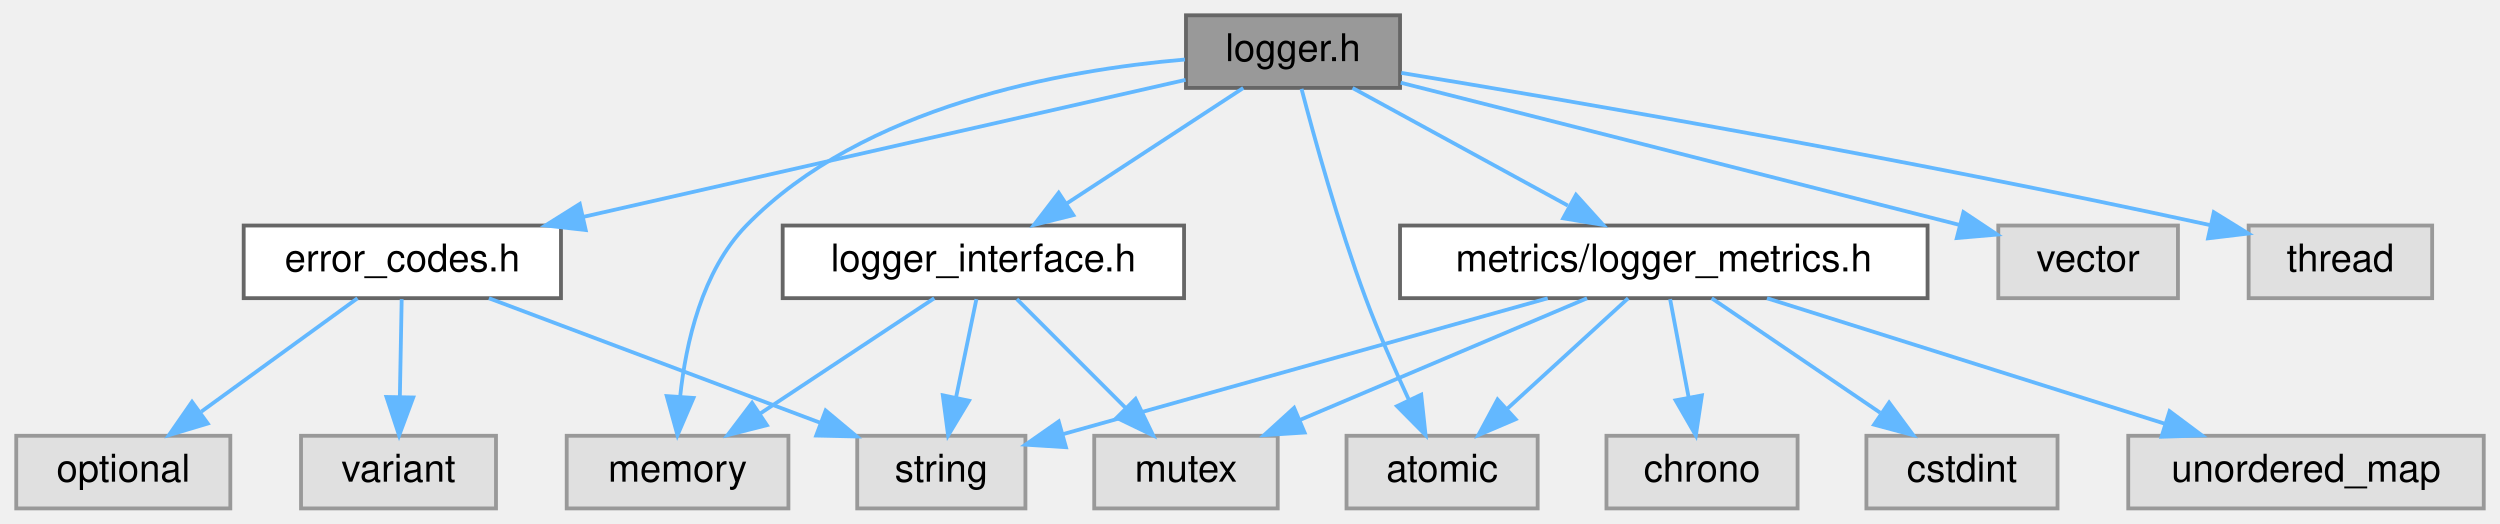
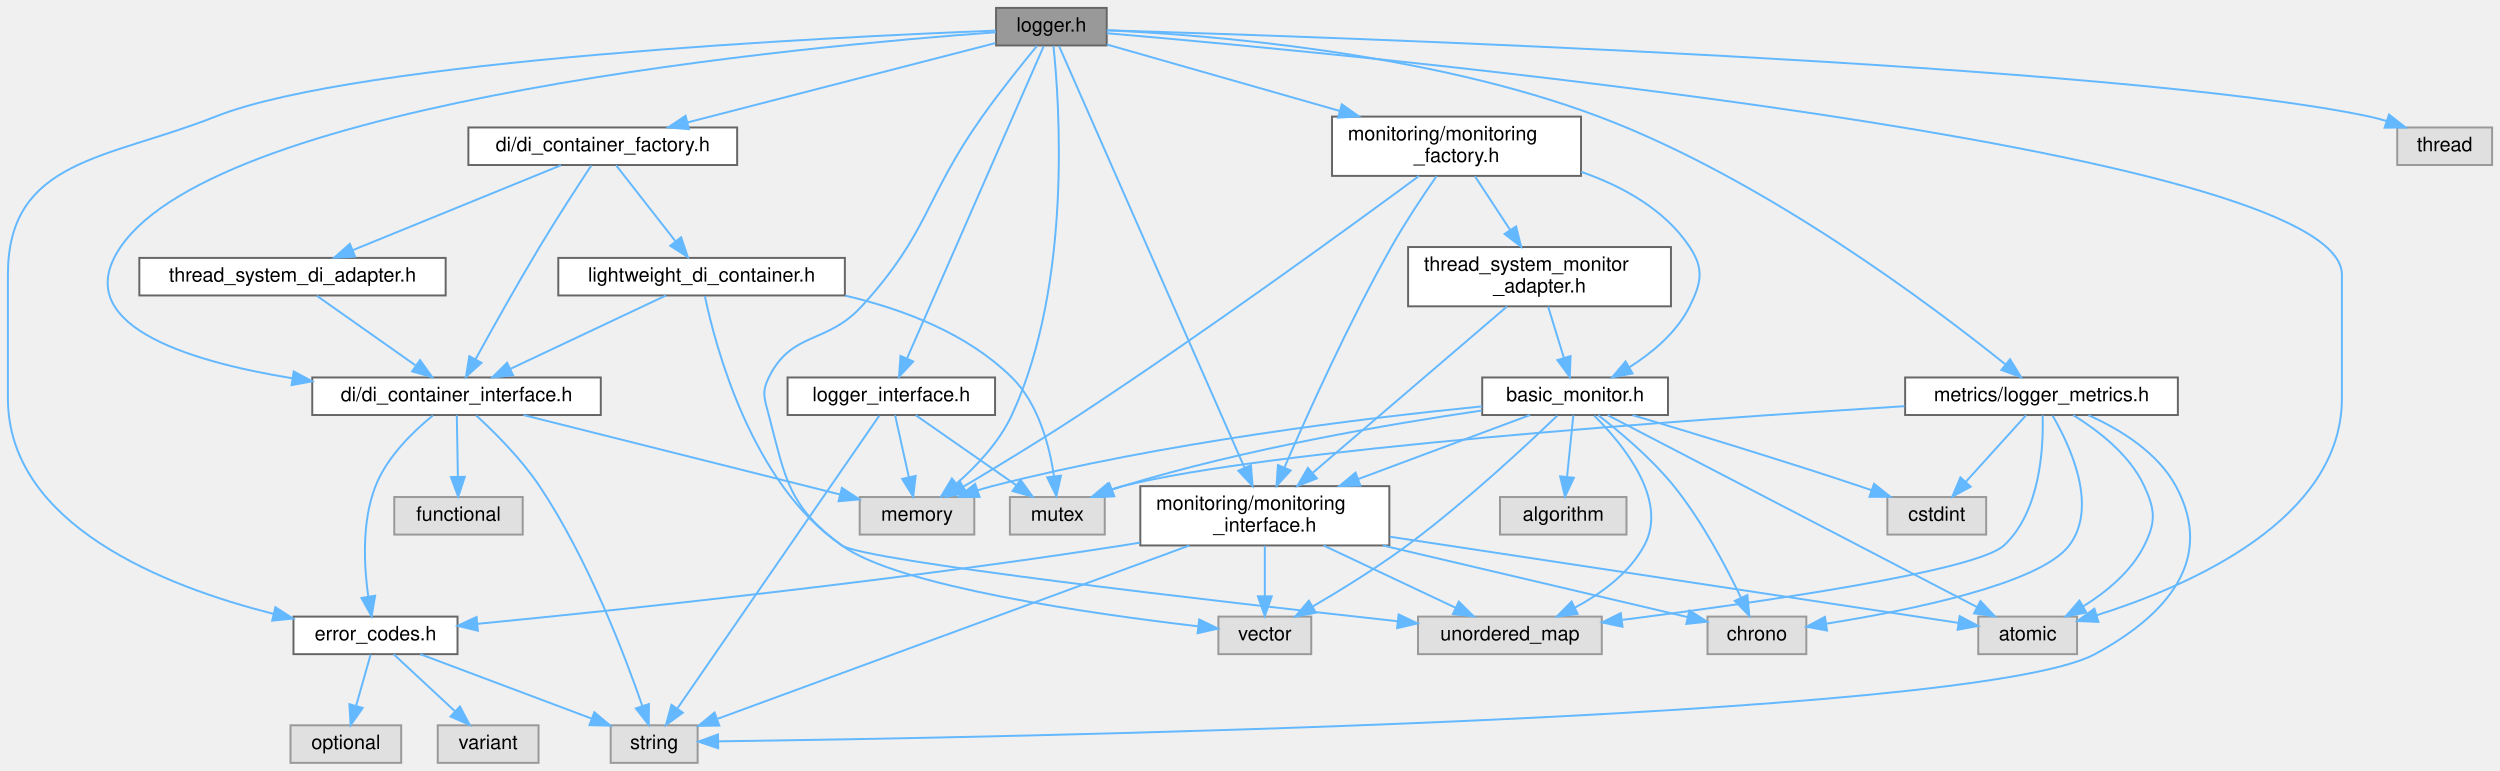
- <svg xmlns="http://www.w3.org/2000/svg" xmlns:xlink="http://www.w3.org/1999/xlink" width="654pt" height="137pt" viewBox="0.00 0.00 653.50 137.00">
-   <g id="graph0" class="graph" transform="scale(1 1) rotate(0) translate(4 133)">
+ <svg xmlns="http://www.w3.org/2000/svg" xmlns:xlink="http://www.w3.org/1999/xlink" width="1265pt" height="390pt" viewBox="0.00 0.00 1265.00 390.00">
+   <g id="graph0" class="graph" transform="scale(1 1) rotate(0) translate(4 386)">
    <g id="Node000001" class="node">
      <g id="a_Node000001">
        <a xlink:title=" ">
-           <polygon fill="#999999" stroke="#666666" points="362,-129 306,-129 306,-110 362,-110 362,-129" />
-           <text text-anchor="middle" x="334" y="-117" font-family="Helvetica,sans-Serif" font-size="10.00">logger.h</text>
+           <polygon fill="#999999" stroke="#666666" points="556,-382 500,-382 500,-363 556,-363 556,-382" />
+           <text text-anchor="middle" x="528" y="-370" font-family="Helvetica,sans-Serif" font-size="10.00">logger.h</text>
        </a>
      </g>
    </g>
    <g id="Node000002" class="node">
      <g id="a_Node000002">
        <a xlink:title=" ">
-           <polygon fill="#e0e0e0" stroke="#999999" points="202,-19 144,-19 144,0 202,0 202,-19" />
-           <text text-anchor="middle" x="173" y="-7" font-family="Helvetica,sans-Serif" font-size="10.00">memory</text>
+           <polygon fill="#e0e0e0" stroke="#999999" points="489,-134.5 431,-134.5 431,-115.5 489,-115.5 489,-134.5" />
+           <text text-anchor="middle" x="460" y="-122.5" font-family="Helvetica,sans-Serif" font-size="10.00">memory</text>
        </a>
      </g>
    </g>
    <g id="edge1_Node000001_Node000002" class="edge">
      <g id="a_edge1_Node000001_Node000002">
        <a xlink:title=" ">
-           <path fill="none" stroke="#63b8ff" d="M305.73,-117.43C273.55,-114.67 221.49,-105.28 191,-74 179.39,-62.09 175.16,-43.26 173.67,-29.2" />
-           <polygon fill="#63b8ff" stroke="#63b8ff" points="177.16,-28.9 172.98,-19.16 170.17,-29.38 177.16,-28.9" />
+           <path fill="none" stroke="#63b8ff" d="M529.04,-362.79C532.04,-334.36 538.67,-242.26 508,-176 501.7,-162.39 490.15,-150.17 479.96,-141.23" />
+           <polygon fill="#63b8ff" stroke="#63b8ff" points="482.14,-138.48 472.21,-134.79 477.66,-143.87 482.14,-138.48" />
        </a>
      </g>
    </g>
    <g id="Node000003" class="node">
      <g id="a_Node000003">
        <a xlink:title=" ">
-           <polygon fill="#e0e0e0" stroke="#999999" points="565.5,-74 518.5,-74 518.5,-55 565.5,-55 565.5,-74" />
-           <text text-anchor="middle" x="542" y="-62" font-family="Helvetica,sans-Serif" font-size="10.00">vector</text>
+           <polygon fill="#e0e0e0" stroke="#999999" points="659.5,-74 612.5,-74 612.5,-55 659.5,-55 659.5,-74" />
+           <text text-anchor="middle" x="636" y="-62" font-family="Helvetica,sans-Serif" font-size="10.00">vector</text>
        </a>
      </g>
    </g>
    <g id="edge2_Node000001_Node000003" class="edge">
      <g id="a_edge2_Node000001_Node000003">
        <a xlink:title=" ">
-           <path fill="none" stroke="#63b8ff" d="M362.19,-111.36C394.89,-103.07 450.69,-88.91 508.21,-74.2" />
-           <polygon fill="#63b8ff" stroke="#63b8ff" points="509.39,-77.51 518.21,-71.64 507.65,-70.73 509.39,-77.51" />
+           <path fill="none" stroke="#63b8ff" d="M520.76,-362.83C513.49,-354.01 502.09,-339.83 493,-327 463.78,-285.75 466.15,-268.28 432,-231 414.23,-211.6 396.65,-218.59 385,-195 381.26,-187.43 382.87,-184.17 385,-176 393.5,-143.46 394.88,-129.88 422,-110 450.28,-89.28 549.22,-75.29 602.08,-69.11" />
+           <polygon fill="#63b8ff" stroke="#63b8ff" points="602.78,-72.55 612.32,-67.94 601.99,-65.59 602.78,-72.55" />
        </a>
      </g>
    </g>
    <g id="Node000004" class="node">
      <g id="a_Node000004">
        <a xlink:title=" ">
-           <polygon fill="#e0e0e0" stroke="#999999" points="398,-19 348,-19 348,0 398,0 398,-19" />
-           <text text-anchor="middle" x="373" y="-7" font-family="Helvetica,sans-Serif" font-size="10.00">atomic</text>
+           <polygon fill="#e0e0e0" stroke="#999999" points="1047,-74 997,-74 997,-55 1047,-55 1047,-74" />
+           <text text-anchor="middle" x="1022" y="-62" font-family="Helvetica,sans-Serif" font-size="10.00">atomic</text>
        </a>
      </g>
    </g>
    <g id="edge3_Node000001_Node000004" class="edge">
      <g id="a_edge3_Node000001_Node000004">
        <a xlink:title=" ">
-           <path fill="none" stroke="#63b8ff" d="M336.23,-109.75C339.46,-97.4 345.85,-74.19 353,-55 356.33,-46.07 360.59,-36.4 364.33,-28.35" />
-           <polygon fill="#63b8ff" stroke="#63b8ff" points="367.54,-29.76 368.67,-19.22 361.21,-26.75 367.54,-29.76" />
+           <path fill="none" stroke="#63b8ff" d="M556.06,-369.18C681.05,-358.48 1181,-311.63 1181,-247 1181,-247 1181,-247 1181,-184.5 1181,-122.99 1103.78,-89.42 1056.96,-74.72" />
+           <polygon fill="#63b8ff" stroke="#63b8ff" points="1057.78,-71.31 1047.19,-71.78 1055.76,-78.01 1057.78,-71.31" />
        </a>
      </g>
    </g>
    <g id="Node000005" class="node">
      <g id="a_Node000005">
        <a xlink:title=" ">
-           <polygon fill="#e0e0e0" stroke="#999999" points="632,-74 584,-74 584,-55 632,-55 632,-74" />
-           <text text-anchor="middle" x="608" y="-62" font-family="Helvetica,sans-Serif" font-size="10.00">thread</text>
+           <polygon fill="#e0e0e0" stroke="#999999" points="1257,-321.5 1209,-321.5 1209,-302.5 1257,-302.5 1257,-321.5" />
+           <text text-anchor="middle" x="1233" y="-309.5" font-family="Helvetica,sans-Serif" font-size="10.00">thread</text>
        </a>
      </g>
    </g>
    <g id="edge4_Node000001_Node000005" class="edge">
      <g id="a_edge4_Node000001_Node000005">
        <a xlink:title=" ">
-           <path fill="none" stroke="#63b8ff" d="M362.33,-113.93C405.78,-106.77 491.68,-92.06 574.12,-74.07" />
-           <polygon fill="#63b8ff" stroke="#63b8ff" points="574.88,-77.48 583.9,-71.91 573.38,-70.65 574.88,-77.48" />
+           <path fill="none" stroke="#63b8ff" d="M556.08,-370.7C666.37,-367.37 1070,-353.62 1195,-327 1197.84,-326.4 1200.75,-325.62 1203.63,-324.75" />
+           <polygon fill="#63b8ff" stroke="#63b8ff" points="1204.85,-328.03 1213.2,-321.51 1202.61,-321.4 1204.85,-328.03" />
        </a>
      </g>
    </g>
    <g id="Node000006" class="node">
      <g id="a_Node000006">
        <a xlink:href="logger__interface_8h.html" target="_top" xlink:title=" ">
-           <polygon fill="white" stroke="#666666" points="305.5,-74 200.5,-74 200.5,-55 305.5,-55 305.5,-74" />
-           <text text-anchor="middle" x="253" y="-62" font-family="Helvetica,sans-Serif" font-size="10.00">logger_interface.h</text>
+           <polygon fill="white" stroke="#666666" points="499.5,-195 394.5,-195 394.5,-176 499.5,-176 499.5,-195" />
+           <text text-anchor="middle" x="447" y="-183" font-family="Helvetica,sans-Serif" font-size="10.00">logger_interface.h</text>
        </a>
      </g>
    </g>
    <g id="edge5_Node000001_Node000006" class="edge">
      <g id="a_edge5_Node000001_Node000006">
        <a xlink:title=" ">
-           <path fill="none" stroke="#63b8ff" d="M320.99,-109.98C308.54,-101.84 289.54,-89.41 274.79,-79.76" />
-           <polygon fill="#63b8ff" stroke="#63b8ff" points="276.54,-76.72 266.25,-74.17 272.7,-82.57 276.54,-76.72" />
+           <path fill="none" stroke="#63b8ff" d="M524.09,-362.58C511.56,-333.94 472.17,-243.98 455.06,-204.91" />
+           <polygon fill="#63b8ff" stroke="#63b8ff" points="458.08,-203.09 450.87,-195.33 451.67,-205.9 458.08,-203.09" />
        </a>
      </g>
    </g>
    <g id="Node000009" class="node">
      <g id="a_Node000009">
        <a xlink:href="error__codes_8h.html" target="_top" xlink:title=" ">
-           <polygon fill="white" stroke="#666666" points="142.5,-74 59.5,-74 59.5,-55 142.5,-55 142.5,-74" />
-           <text text-anchor="middle" x="101" y="-62" font-family="Helvetica,sans-Serif" font-size="10.00">error_codes.h</text>
+           <polygon fill="white" stroke="#666666" points="227.5,-74 144.5,-74 144.5,-55 227.5,-55 227.5,-74" />
+           <text text-anchor="middle" x="186" y="-62" font-family="Helvetica,sans-Serif" font-size="10.00">error_codes.h</text>
        </a>
      </g>
    </g>
    <g id="edge9_Node000001_Node000009" class="edge">
      <g id="a_edge9_Node000001_Node000009">
        <a xlink:title=" ">
-           <path fill="none" stroke="#63b8ff" d="M305.89,-112.11C266.88,-103.23 195.77,-87.06 148.45,-76.29" />
-           <polygon fill="#63b8ff" stroke="#63b8ff" points="148.97,-72.82 138.44,-74.02 147.42,-79.65 148.97,-72.82" />
+           <path fill="none" stroke="#63b8ff" d="M499.8,-370.51C417.25,-367.31 177.32,-355.71 105,-327 50.47,-305.35 0,-305.67 0,-247 0,-247 0,-247 0,-184.5 0,-120.44 79.25,-89.31 134.29,-75.41" />
+           <polygon fill="#63b8ff" stroke="#63b8ff" points="135.35,-78.75 144.26,-73.01 133.72,-71.95 135.35,-78.75" />
        </a>
      </g>
    </g>
    <g id="Node000012" class="node">
      <g id="a_Node000012">
        <a xlink:href="logger__metrics_8h.html" target="_top" xlink:title=" ">
-           <polygon fill="white" stroke="#666666" points="500,-74 362,-74 362,-55 500,-55 500,-74" />
-           <text text-anchor="middle" x="431" y="-62" font-family="Helvetica,sans-Serif" font-size="10.00">metrics/logger_metrics.h</text>
+           <polygon fill="white" stroke="#666666" points="1098,-195 960,-195 960,-176 1098,-176 1098,-195" />
+           <text text-anchor="middle" x="1029" y="-183" font-family="Helvetica,sans-Serif" font-size="10.00">metrics/logger_metrics.h</text>
        </a>
      </g>
    </g>
    <g id="edge13_Node000001_Node000012" class="edge">
      <g id="a_edge13_Node000001_Node000012">
        <a xlink:title=" ">
-           <path fill="none" stroke="#63b8ff" d="M349.58,-109.98C364.77,-101.69 388.1,-88.94 405.9,-79.22" />
-           <polygon fill="#63b8ff" stroke="#63b8ff" points="408.03,-82.04 415.13,-74.17 404.68,-75.89 408.03,-82.04" />
+           <path fill="none" stroke="#63b8ff" d="M556.07,-370.67C607.17,-368.36 718.15,-359.66 805,-327 888.53,-295.58 974.38,-230.85 1010.85,-201.53" />
+           <polygon fill="#63b8ff" stroke="#63b8ff" points="1013.09,-204.22 1018.64,-195.19 1008.67,-198.78 1013.09,-204.22" />
+         </a>
+       </g>
+     </g>
+     <g id="Node000016" class="node">
+       <g id="a_Node000016">
+         <a xlink:href="di__container__interface_8h.html" target="_top" xlink:title="Abstract interface for dependency injection container.">
+           <polygon fill="white" stroke="#666666" points="300,-195 154,-195 154,-176 300,-176 300,-195" />
+           <text text-anchor="middle" x="227" y="-183" font-family="Helvetica,sans-Serif" font-size="10.00">di/di_container_interface.h</text>
+         </a>
+       </g>
+     </g>
+     <g id="edge20_Node000001_Node000016" class="edge">
+       <g id="a_edge20_Node000001_Node000016">
+         <a xlink:title=" ">
+           <path fill="none" stroke="#63b8ff" d="M499.86,-369.67C406.17,-362.92 107.83,-335.75 57,-261 30.72,-222.35 88.79,-203.58 144.06,-194.57" />
+           <polygon fill="#63b8ff" stroke="#63b8ff" points="144.62,-198.03 153.97,-193.05 143.55,-191.11 144.62,-198.03" />
+         </a>
+       </g>
+     </g>
+     <g id="Node000018" class="node">
+       <g id="a_Node000018">
+         <a xlink:href="di__container__factory_8h.html" target="_top" xlink:title="Factory for creating appropriate DI containers.">
+           <polygon fill="white" stroke="#666666" points="369,-321.5 233,-321.5 233,-302.5 369,-302.5 369,-321.5" />
+           <text text-anchor="middle" x="301" y="-309.5" font-family="Helvetica,sans-Serif" font-size="10.00">di/di_container_factory.h</text>
+         </a>
+       </g>
+     </g>
+     <g id="edge25_Node000001_Node000018" class="edge">
+       <g id="a_edge25_Node000001_Node000018">
+         <a xlink:title=" ">
+           <path fill="none" stroke="#63b8ff" d="M499.71,-364.21C460.59,-354.13 389.66,-335.85 343.98,-324.08" />
+           <polygon fill="#63b8ff" stroke="#63b8ff" points="344.63,-320.63 334.07,-321.52 342.88,-327.41 344.63,-320.63" />
+         </a>
+       </g>
+     </g>
+     <g id="Node000021" class="node">
+       <g id="a_Node000021">
+         <a xlink:href="monitoring__interface_8h.html" target="_top" xlink:title="Abstract interface for monitoring and metrics collection.">
+           <polygon fill="white" stroke="#666666" points="699,-140 573,-140 573,-110 699,-110 699,-140" />
+           <text text-anchor="start" x="581" y="-128" font-family="Helvetica,sans-Serif" font-size="10.00">monitoring/monitoring</text>
+           <text text-anchor="middle" x="636" y="-117" font-family="Helvetica,sans-Serif" font-size="10.00">_interface.h</text>
+         </a>
+       </g>
+     </g>
+     <g id="edge33_Node000001_Node000021" class="edge">
+       <g id="a_edge33_Node000001_Node000021">
+         <a xlink:title=" ">
+           <path fill="none" stroke="#63b8ff" d="M531.84,-362.76C546.95,-328.42 602.57,-202 625.75,-149.3" />
+           <polygon fill="#63b8ff" stroke="#63b8ff" points="628.98,-150.64 629.81,-140.08 622.58,-147.82 628.98,-150.64" />
+         </a>
+       </g>
+     </g>
+     <g id="Node000022" class="node">
+       <g id="a_Node000022">
+         <a xlink:href="monitoring__factory_8h.html" target="_top" xlink:title="Factory for creating appropriate monitoring implementations.">
+           <polygon fill="white" stroke="#666666" points="796,-327 670,-327 670,-297 796,-297 796,-327" />
+           <text text-anchor="start" x="678" y="-315" font-family="Helvetica,sans-Serif" font-size="10.00">monitoring/monitoring</text>
+           <text text-anchor="middle" x="733" y="-304" font-family="Helvetica,sans-Serif" font-size="10.00">_factory.h</text>
+         </a>
+       </g>
+     </g>
+     <g id="edge40_Node000001_Node000022" class="edge">
+       <g id="a_edge40_Node000001_Node000022">
+         <a xlink:title=" ">
+           <path fill="none" stroke="#63b8ff" d="M556.07,-363.49C586.3,-354.86 635.26,-340.89 674.02,-329.83" />
+           <polygon fill="#63b8ff" stroke="#63b8ff" points="674.98,-333.2 683.64,-327.09 673.06,-326.46 674.98,-333.2" />
        </a>
      </g>
    </g>
    <g id="edge6_Node000006_Node000002" class="edge">
      <g id="a_edge6_Node000006_Node000002">
        <a xlink:title=" ">
-           <path fill="none" stroke="#63b8ff" d="M240.15,-54.98C227.86,-46.84 209.09,-34.41 194.52,-24.76" />
-           <polygon fill="#63b8ff" stroke="#63b8ff" points="196.36,-21.78 186.09,-19.17 192.49,-27.61 196.36,-21.78" />
+           <path fill="none" stroke="#63b8ff" d="M448.92,-175.87C450.74,-167.66 453.55,-155.04 455.88,-144.55" />
+           <polygon fill="#63b8ff" stroke="#63b8ff" points="459.32,-145.19 458.07,-134.67 452.49,-143.67 459.32,-145.19" />
        </a>
      </g>
    </g>
    <g id="Node000007" class="node">
      <g id="a_Node000007">
        <a xlink:title=" ">
-           <polygon fill="#e0e0e0" stroke="#999999" points="330,-19 282,-19 282,0 330,0 330,-19" />
-           <text text-anchor="middle" x="306" y="-7" font-family="Helvetica,sans-Serif" font-size="10.00">mutex</text>
+           <polygon fill="#e0e0e0" stroke="#999999" points="555,-134.5 507,-134.5 507,-115.5 555,-115.5 555,-134.5" />
+           <text text-anchor="middle" x="531" y="-122.5" font-family="Helvetica,sans-Serif" font-size="10.00">mutex</text>
        </a>
      </g>
    </g>
    <g id="edge7_Node000006_Node000007" class="edge">
      <g id="a_edge7_Node000006_Node000007">
        <a xlink:title=" ">
-           <path fill="none" stroke="#63b8ff" d="M261.75,-54.75C269.47,-47.03 280.9,-35.6 290.22,-26.28" />
-           <polygon fill="#63b8ff" stroke="#63b8ff" points="292.81,-28.64 297.41,-19.09 287.86,-23.69 292.81,-28.64" />
+           <path fill="none" stroke="#63b8ff" d="M459.39,-175.87C472.79,-166.54 494.38,-151.51 510.35,-140.38" />
+           <polygon fill="#63b8ff" stroke="#63b8ff" points="512.35,-143.25 518.55,-134.67 508.35,-137.51 512.35,-143.25" />
        </a>
      </g>
    </g>
    <g id="Node000008" class="node">
      <g id="a_Node000008">
        <a xlink:title=" ">
-           <polygon fill="#e0e0e0" stroke="#999999" points="264,-19 220,-19 220,0 264,0 264,-19" />
-           <text text-anchor="middle" x="242" y="-7" font-family="Helvetica,sans-Serif" font-size="10.00">string</text>
+           <polygon fill="#e0e0e0" stroke="#999999" points="349,-19 305,-19 305,0 349,0 349,-19" />
+           <text text-anchor="middle" x="327" y="-7" font-family="Helvetica,sans-Serif" font-size="10.00">string</text>
        </a>
      </g>
    </g>
    <g id="edge8_Node000006_Node000008" class="edge">
      <g id="a_edge8_Node000006_Node000008">
        <a xlink:title=" ">
-           <path fill="none" stroke="#63b8ff" d="M251.18,-54.75C249.74,-47.8 247.68,-37.85 245.87,-29.13" />
-           <polygon fill="#63b8ff" stroke="#63b8ff" points="249.24,-28.17 243.78,-19.09 242.39,-29.59 249.24,-28.17" />
+           <path fill="none" stroke="#63b8ff" d="M440.88,-175.63C421.94,-148.17 364.02,-64.18 338.87,-27.71" />
+           <polygon fill="#63b8ff" stroke="#63b8ff" points="341.52,-25.39 332.96,-19.14 335.76,-29.36 341.52,-25.39" />
        </a>
      </g>
    </g>
    <g id="edge10_Node000009_Node000008" class="edge">
      <g id="a_edge10_Node000009_Node000008">
        <a xlink:title=" ">
-           <path fill="none" stroke="#63b8ff" d="M123.65,-54.98C147.12,-46.16 183.99,-32.31 210.33,-22.4" />
-           <polygon fill="#63b8ff" stroke="#63b8ff" points="211.74,-25.61 219.87,-18.82 209.27,-19.06 211.74,-25.61" />
+           <path fill="none" stroke="#63b8ff" d="M208.65,-54.98C232.12,-46.16 268.99,-32.31 295.33,-22.4" />
+           <polygon fill="#63b8ff" stroke="#63b8ff" points="296.74,-25.61 304.87,-18.82 294.27,-19.06 296.74,-25.61" />
        </a>
      </g>
    </g>
    <g id="Node000010" class="node">
      <g id="a_Node000010">
        <a xlink:title=" ">
-           <polygon fill="#e0e0e0" stroke="#999999" points="56,-19 0,-19 0,0 56,0 56,-19" />
-           <text text-anchor="middle" x="28" y="-7" font-family="Helvetica,sans-Serif" font-size="10.00">optional</text>
+           <polygon fill="#e0e0e0" stroke="#999999" points="199,-19 143,-19 143,0 199,0 199,-19" />
+           <text text-anchor="middle" x="171" y="-7" font-family="Helvetica,sans-Serif" font-size="10.00">optional</text>
        </a>
      </g>
    </g>
    <g id="edge11_Node000009_Node000010" class="edge">
      <g id="a_edge11_Node000009_Node000010">
        <a xlink:title=" ">
-           <path fill="none" stroke="#63b8ff" d="M89.27,-54.98C78.27,-47 61.58,-34.88 48.4,-25.31" />
-           <polygon fill="#63b8ff" stroke="#63b8ff" points="50.09,-22.21 39.94,-19.17 45.98,-27.88 50.09,-22.21" />
+           <path fill="none" stroke="#63b8ff" d="M183.52,-54.75C181.54,-47.72 178.68,-37.62 176.19,-28.84" />
+           <polygon fill="#63b8ff" stroke="#63b8ff" points="179.52,-27.76 173.43,-19.09 172.79,-29.66 179.52,-27.76" />
        </a>
      </g>
    </g>
    <g id="Node000011" class="node">
      <g id="a_Node000011">
        <a xlink:title=" ">
-           <polygon fill="#e0e0e0" stroke="#999999" points="125.5,-19 74.5,-19 74.5,0 125.5,0 125.5,-19" />
-           <text text-anchor="middle" x="100" y="-7" font-family="Helvetica,sans-Serif" font-size="10.00">variant</text>
+           <polygon fill="#e0e0e0" stroke="#999999" points="268.5,-19 217.5,-19 217.5,0 268.5,0 268.5,-19" />
+           <text text-anchor="middle" x="243" y="-7" font-family="Helvetica,sans-Serif" font-size="10.00">variant</text>
        </a>
      </g>
    </g>
    <g id="edge12_Node000009_Node000011" class="edge">
      <g id="a_edge12_Node000009_Node000011">
        <a xlink:title=" ">
-           <path fill="none" stroke="#63b8ff" d="M100.83,-54.75C100.7,-47.8 100.52,-37.85 100.35,-29.13" />
-           <polygon fill="#63b8ff" stroke="#63b8ff" points="103.85,-29.02 100.16,-19.09 96.85,-29.15 103.85,-29.02" />
+           <path fill="none" stroke="#63b8ff" d="M195.16,-54.98C203.5,-47.23 216.03,-35.58 226.18,-26.14" />
+           <polygon fill="#63b8ff" stroke="#63b8ff" points="228.74,-28.54 233.68,-19.17 223.97,-23.42 228.74,-28.54" />
        </a>
      </g>
    </g>
    <g id="edge14_Node000012_Node000004" class="edge">
      <g id="a_edge14_Node000012_Node000004">
        <a xlink:title=" ">
-           <path fill="none" stroke="#63b8ff" d="M421.68,-54.98C413.19,-47.23 400.44,-35.58 390.12,-26.14" />
-           <polygon fill="#63b8ff" stroke="#63b8ff" points="392.23,-23.33 382.49,-19.17 387.51,-28.5 392.23,-23.33" />
+           <path fill="none" stroke="#63b8ff" d="M1045.03,-175.95C1057.41,-168.35 1073.65,-155.97 1081,-140 1086.58,-127.89 1086.95,-121.93 1081,-110 1074.43,-96.82 1061.9,-86.52 1050.07,-79.16" />
+           <polygon fill="#63b8ff" stroke="#63b8ff" points="1051.68,-76.05 1041.27,-74.1 1048.2,-82.12 1051.68,-76.05" />
        </a>
      </g>
    </g>
    <g id="edge19_Node000012_Node000007" class="edge">
      <g id="a_edge19_Node000012_Node000007">
        <a xlink:title=" ">
-           <path fill="none" stroke="#63b8ff" d="M410.92,-54.98C390.63,-46.38 359.04,-32.99 335.83,-23.15" />
-           <polygon fill="#63b8ff" stroke="#63b8ff" points="337.02,-19.85 326.45,-19.17 334.29,-26.3 337.02,-19.85" />
+           <path fill="none" stroke="#63b8ff" d="M959.66,-180.47C848.88,-173.59 637.01,-158.51 564,-140 562.05,-139.51 560.08,-138.92 558.1,-138.26" />
+           <polygon fill="#63b8ff" stroke="#63b8ff" points="559.06,-134.88 548.47,-134.58 556.56,-141.42 559.06,-134.88" />
        </a>
      </g>
    </g>
    <g id="edge17_Node000012_Node000008" class="edge">
      <g id="a_edge17_Node000012_Node000008">
        <a xlink:title=" ">
-           <path fill="none" stroke="#63b8ff" d="M400.63,-54.98C365.87,-45.24 309.19,-29.34 273.83,-19.43" />
-           <polygon fill="#63b8ff" stroke="#63b8ff" points="274.6,-16.01 264.02,-16.68 272.71,-22.75 274.6,-16.01" />
+           <path fill="none" stroke="#63b8ff" d="M1052.78,-175.92C1068.43,-168.89 1087.67,-157.25 1097,-140 1116.95,-103.1 1092.9,-74.95 1056,-55 994.23,-21.61 493.5,-12.68 359.75,-10.89" />
+           <polygon fill="#63b8ff" stroke="#63b8ff" points="359.4,-7.38 349.35,-10.75 359.31,-14.38 359.4,-7.38" />
        </a>
      </g>
    </g>
    <g id="Node000013" class="node">
      <g id="a_Node000013">
        <a xlink:title=" ">
-           <polygon fill="#e0e0e0" stroke="#999999" points="466,-19 416,-19 416,0 466,0 466,-19" />
-           <text text-anchor="middle" x="441" y="-7" font-family="Helvetica,sans-Serif" font-size="10.00">chrono</text>
+           <polygon fill="#e0e0e0" stroke="#999999" points="910,-74 860,-74 860,-55 910,-55 910,-74" />
+           <text text-anchor="middle" x="885" y="-62" font-family="Helvetica,sans-Serif" font-size="10.00">chrono</text>
        </a>
      </g>
    </g>
    <g id="edge15_Node000012_Node000013" class="edge">
      <g id="a_edge15_Node000012_Node000013">
        <a xlink:title=" ">
-           <path fill="none" stroke="#63b8ff" d="M432.65,-54.75C433.96,-47.8 435.84,-37.85 437.48,-29.13" />
-           <polygon fill="#63b8ff" stroke="#63b8ff" points="440.96,-29.56 439.38,-19.09 434.09,-28.27 440.96,-29.56" />
+           <path fill="none" stroke="#63b8ff" d="M1034.6,-175.7C1043.38,-160.66 1057.94,-129.72 1043,-110 1028.21,-90.47 962.02,-77.1 920.14,-70.43" />
+           <polygon fill="#63b8ff" stroke="#63b8ff" points="920.48,-66.94 910.07,-68.87 919.42,-73.86 920.48,-66.94" />
        </a>
      </g>
    </g>
    <g id="Node000014" class="node">
      <g id="a_Node000014">
        <a xlink:title=" ">
-           <polygon fill="#e0e0e0" stroke="#999999" points="534,-19 484,-19 484,0 534,0 534,-19" />
-           <text text-anchor="middle" x="509" y="-7" font-family="Helvetica,sans-Serif" font-size="10.00">cstdint</text>
+           <polygon fill="#e0e0e0" stroke="#999999" points="1001,-134.5 951,-134.5 951,-115.5 1001,-115.5 1001,-134.5" />
+           <text text-anchor="middle" x="976" y="-122.5" font-family="Helvetica,sans-Serif" font-size="10.00">cstdint</text>
        </a>
      </g>
    </g>
    <g id="edge16_Node000012_Node000014" class="edge">
      <g id="a_edge16_Node000012_Node000014">
        <a xlink:title=" ">
-           <path fill="none" stroke="#63b8ff" d="M443.53,-54.98C455.4,-46.92 473.46,-34.65 487.61,-25.03" />
-           <polygon fill="#63b8ff" stroke="#63b8ff" points="489.94,-27.69 496.24,-19.17 486,-21.9 489.94,-27.69" />
+           <path fill="none" stroke="#63b8ff" d="M1021.18,-175.87C1013.19,-167.05 1000.61,-153.16 990.74,-142.27" />
+           <polygon fill="#63b8ff" stroke="#63b8ff" points="993.16,-139.73 983.85,-134.67 987.97,-144.43 993.16,-139.73" />
        </a>
      </g>
    </g>
    <g id="Node000015" class="node">
      <g id="a_Node000015">
        <a xlink:title=" ">
-           <polygon fill="#e0e0e0" stroke="#999999" points="645.5,-19 552.5,-19 552.5,0 645.5,0 645.5,-19" />
-           <text text-anchor="middle" x="599" y="-7" font-family="Helvetica,sans-Serif" font-size="10.00">unordered_map</text>
+           <polygon fill="#e0e0e0" stroke="#999999" points="806.5,-74 713.5,-74 713.5,-55 806.5,-55 806.5,-74" />
+           <text text-anchor="middle" x="760" y="-62" font-family="Helvetica,sans-Serif" font-size="10.00">unordered_map</text>
        </a>
      </g>
    </g>
    <g id="edge18_Node000012_Node000015" class="edge">
      <g id="a_edge18_Node000012_Node000015">
        <a xlink:title=" ">
-           <path fill="none" stroke="#63b8ff" d="M457.99,-54.98C486.2,-46.09 530.64,-32.07 562.08,-22.15" />
-           <polygon fill="#63b8ff" stroke="#63b8ff" points="563.31,-25.43 571.8,-19.08 561.21,-18.75 563.31,-25.43" />
+           <path fill="none" stroke="#63b8ff" d="M1029.56,-175.89C1030.06,-160.28 1028.68,-127.35 1010,-110 996,-97 886.33,-81.2 816.97,-72.35" />
+           <polygon fill="#63b8ff" stroke="#63b8ff" points="816.99,-68.83 806.63,-71.05 816.11,-75.77 816.99,-68.83" />
+         </a>
+       </g>
+     </g>
+     <g id="edge21_Node000016_Node000002" class="edge">
+       <g id="a_edge21_Node000016_Node000002">
+         <a xlink:title=" ">
+           <path fill="none" stroke="#63b8ff" d="M260.88,-175.99C303.39,-165.32 376.12,-147.06 420.93,-135.81" />
+           <polygon fill="#63b8ff" stroke="#63b8ff" points="422.02,-139.14 430.87,-133.31 420.31,-132.36 422.02,-139.14" />
+         </a>
+       </g>
+     </g>
+     <g id="edge23_Node000016_Node000008" class="edge">
+       <g id="a_edge23_Node000016_Node000008">
+         <a xlink:title=" ">
+           <path fill="none" stroke="#63b8ff" d="M237.01,-175.74C246.21,-167.29 259.8,-153.78 269,-140 293.42,-103.43 311.98,-54.9 320.99,-28.87" />
+           <polygon fill="#63b8ff" stroke="#63b8ff" points="324.37,-29.78 324.25,-19.19 317.74,-27.54 324.37,-29.78" />
+         </a>
+       </g>
+     </g>
+     <g id="edge24_Node000016_Node000009" class="edge">
+       <g id="a_edge24_Node000016_Node000009">
+         <a xlink:title=" ">
+           <path fill="none" stroke="#63b8ff" d="M215.07,-175.8C205.17,-167.77 191.81,-154.87 186,-140 178.96,-121.97 180.15,-99.55 182.36,-84.05" />
+           <polygon fill="#63b8ff" stroke="#63b8ff" points="185.82,-84.58 184.04,-74.14 178.91,-83.41 185.82,-84.58" />
+         </a>
+       </g>
+     </g>
+     <g id="Node000017" class="node">
+       <g id="a_Node000017">
+         <a xlink:title=" ">
+           <polygon fill="#e0e0e0" stroke="#999999" points="260.5,-134.5 195.5,-134.5 195.5,-115.5 260.5,-115.5 260.5,-134.5" />
+           <text text-anchor="middle" x="228" y="-122.5" font-family="Helvetica,sans-Serif" font-size="10.00">functional</text>
+         </a>
+       </g>
+     </g>
+     <g id="edge22_Node000016_Node000017" class="edge">
+       <g id="a_edge22_Node000016_Node000017">
+         <a xlink:title=" ">
+           <path fill="none" stroke="#63b8ff" d="M227.15,-175.87C227.29,-167.75 227.5,-155.31 227.68,-144.89" />
+           <polygon fill="#63b8ff" stroke="#63b8ff" points="231.18,-144.73 227.85,-134.67 224.18,-144.61 231.18,-144.73" />
+         </a>
+       </g>
+     </g>
+     <g id="edge26_Node000018_Node000016" class="edge">
+       <g id="a_edge26_Node000018_Node000016">
+         <a xlink:title=" ">
+           <path fill="none" stroke="#63b8ff" d="M295.18,-302.24C288.65,-292.33 277.82,-275.66 269,-261 257.45,-241.79 244.92,-219.34 236.58,-204.14" />
+           <polygon fill="#63b8ff" stroke="#63b8ff" points="239.62,-202.41 231.76,-195.31 233.48,-205.76 239.62,-202.41" />
+         </a>
+       </g>
+     </g>
+     <g id="Node000019" class="node">
+       <g id="a_Node000019">
+         <a xlink:href="lightweight__di__container_8h.html" target="_top" xlink:title="Lightweight dependency injection container implementation.">
+           <polygon fill="white" stroke="#666666" points="423.5,-255.5 278.5,-255.5 278.5,-236.5 423.5,-236.5 423.5,-255.5" />
+           <text text-anchor="middle" x="351" y="-243.5" font-family="Helvetica,sans-Serif" font-size="10.00">lightweight_di_container.h</text>
+         </a>
+       </g>
+     </g>
+     <g id="edge27_Node000018_Node000019" class="edge">
+       <g id="a_edge27_Node000018_Node000019">
+         <a xlink:title=" ">
+           <path fill="none" stroke="#63b8ff" d="M307.74,-302.37C315.38,-292.59 328.01,-276.42 337.66,-264.08" />
+           <polygon fill="#63b8ff" stroke="#63b8ff" points="340.64,-265.94 344.04,-255.91 335.13,-261.63 340.64,-265.94" />
+         </a>
+       </g>
+     </g>
+     <g id="Node000020" class="node">
+       <g id="a_Node000020">
+         <a xlink:href="thread__system__di__adapter_8h.html" target="_top" xlink:title="Adapter for thread_system's service container.">
+           <polygon fill="white" stroke="#666666" points="221.5,-255.5 66.5,-255.5 66.5,-236.5 221.5,-236.5 221.5,-255.5" />
+           <text text-anchor="middle" x="144" y="-243.5" font-family="Helvetica,sans-Serif" font-size="10.00">thread_system_di_adapter.h</text>
+         </a>
+       </g>
+     </g>
+     <g id="edge31_Node000018_Node000020" class="edge">
+       <g id="a_edge31_Node000018_Node000020">
+         <a xlink:title=" ">
+           <path fill="none" stroke="#63b8ff" d="M279.83,-302.37C252.71,-291.32 205.54,-272.08 174.54,-259.45" />
+           <polygon fill="#63b8ff" stroke="#63b8ff" points="175.67,-256.13 165.09,-255.6 173.03,-262.61 175.67,-256.13" />
+         </a>
+       </g>
+     </g>
+     <g id="edge30_Node000019_Node000007" class="edge">
+       <g id="a_edge30_Node000019_Node000007">
+         <a xlink:title=" ">
+           <path fill="none" stroke="#63b8ff" d="M423.69,-236.42C453.17,-229.55 485.5,-217.2 508,-195 521.45,-181.73 527.04,-160.39 529.36,-144.95" />
+           <polygon fill="#63b8ff" stroke="#63b8ff" points="532.84,-145.3 530.53,-134.96 525.89,-144.48 532.84,-145.3" />
+         </a>
+       </g>
+     </g>
+     <g id="edge29_Node000019_Node000015" class="edge">
+       <g id="a_edge29_Node000019_Node000015">
+         <a xlink:title=" ">
+           <path fill="none" stroke="#63b8ff" d="M352.67,-236.16C357.85,-211.38 376.18,-141.04 422,-110 433.5,-102.21 609.86,-81.92 703.14,-71.65" />
+           <polygon fill="#63b8ff" stroke="#63b8ff" points="703.7,-75.11 713.26,-70.54 702.94,-68.15 703.7,-75.11" />
+         </a>
+       </g>
+     </g>
+     <g id="edge28_Node000019_Node000016" class="edge">
+       <g id="a_edge28_Node000019_Node000016">
+         <a xlink:title=" ">
+           <path fill="none" stroke="#63b8ff" d="M332.97,-236.49C312.31,-226.75 278.22,-210.66 254.3,-199.38" />
+           <polygon fill="#63b8ff" stroke="#63b8ff" points="255.59,-196.12 245.05,-195.02 252.6,-202.45 255.59,-196.12" />
+         </a>
+       </g>
+     </g>
+     <g id="edge32_Node000020_Node000016" class="edge">
+       <g id="a_edge32_Node000020_Node000016">
+         <a xlink:title=" ">
+           <path fill="none" stroke="#63b8ff" d="M156.25,-236.37C169.36,-227.12 190.42,-212.28 206.15,-201.19" />
+           <polygon fill="#63b8ff" stroke="#63b8ff" points="208.55,-203.79 214.7,-195.17 204.51,-198.07 208.55,-203.79" />
+         </a>
+       </g>
+     </g>
+     <g id="edge36_Node000021_Node000003" class="edge">
+       <g id="a_edge36_Node000021_Node000003">
+         <a xlink:title=" ">
+           <path fill="none" stroke="#63b8ff" d="M636,-109.84C636,-102.21 636,-92.7 636,-84.45" />
+           <polygon fill="#63b8ff" stroke="#63b8ff" points="639.5,-84.27 636,-74.27 632.5,-84.27 639.5,-84.27" />
+         </a>
+       </g>
+     </g>
+     <g id="edge38_Node000021_Node000004" class="edge">
+       <g id="a_edge38_Node000021_Node000004">
+         <a xlink:title=" ">
+           <path fill="none" stroke="#63b8ff" d="M699.31,-114.41C781.36,-101.97 921.63,-80.71 986.8,-70.84" />
+           <polygon fill="#63b8ff" stroke="#63b8ff" points="987.6,-74.25 996.96,-69.29 986.55,-67.33 987.6,-74.25" />
+         </a>
+       </g>
+     </g>
+     <g id="edge34_Node000021_Node000008" class="edge">
+       <g id="a_edge34_Node000021_Node000008">
+         <a xlink:title=" ">
+           <path fill="none" stroke="#63b8ff" d="M597.8,-109.97C536.26,-87.36 416.29,-43.3 358.98,-22.25" />
+           <polygon fill="#63b8ff" stroke="#63b8ff" points="359.95,-18.87 349.36,-18.71 357.54,-25.45 359.95,-18.87" />
+         </a>
+       </g>
+     </g>
+     <g id="edge39_Node000021_Node000009" class="edge">
+       <g id="a_edge39_Node000021_Node000009">
+         <a xlink:title=" ">
+           <path fill="none" stroke="#63b8ff" d="M572.83,-111.44C569.85,-110.93 566.89,-110.45 564,-110 447.94,-91.91 310.81,-77.49 237.82,-70.36" />
+           <polygon fill="#63b8ff" stroke="#63b8ff" points="237.82,-66.84 227.53,-69.36 237.14,-73.81 237.82,-66.84" />
+         </a>
+       </g>
+     </g>
+     <g id="edge37_Node000021_Node000013" class="edge">
+       <g id="a_edge37_Node000021_Node000013">
+         <a xlink:title=" ">
+           <path fill="none" stroke="#63b8ff" d="M695.64,-109.99C743.82,-98.67 809.97,-83.13 849.98,-73.73" />
+           <polygon fill="#63b8ff" stroke="#63b8ff" points="850.87,-77.11 859.81,-71.42 849.27,-70.3 850.87,-77.11" />
+         </a>
+       </g>
+     </g>
+     <g id="edge35_Node000021_Node000015" class="edge">
+       <g id="a_edge35_Node000021_Node000015">
+         <a xlink:title=" ">
+           <path fill="none" stroke="#63b8ff" d="M665.7,-109.99C686.02,-100.4 712.76,-87.79 732.58,-78.44" />
+           <polygon fill="#63b8ff" stroke="#63b8ff" points="734.14,-81.57 741.69,-74.14 731.15,-75.24 734.14,-81.57" />
+         </a>
+       </g>
+     </g>
+     <g id="edge55_Node000022_Node000002" class="edge">
+       <g id="a_edge55_Node000022_Node000002">
+         <a xlink:title=" ">
+           <path fill="none" stroke="#63b8ff" d="M714.05,-296.96C680.07,-271.93 606.31,-218.26 542,-176 522.66,-163.29 500.2,-149.67 483.67,-139.86" />
+           <polygon fill="#63b8ff" stroke="#63b8ff" points="485.09,-136.63 474.7,-134.56 481.53,-142.66 485.09,-136.63" />
+         </a>
+       </g>
+     </g>
+     <g id="edge41_Node000022_Node000021" class="edge">
+       <g id="a_edge41_Node000022_Node000021">
+         <a xlink:title=" ">
+           <path fill="none" stroke="#63b8ff" d="M722.92,-296.89C716.08,-287.06 707.04,-273.51 700,-261 678.66,-223.13 657.84,-176.98 645.99,-149.63" />
+           <polygon fill="#63b8ff" stroke="#63b8ff" points="649.07,-147.93 641.91,-140.12 642.64,-150.69 649.07,-147.93" />
+         </a>
+       </g>
+     </g>
+     <g id="Node000023" class="node">
+       <g id="a_Node000023">
+         <a xlink:href="basic__monitor_8h.html" target="_top" xlink:title="Basic monitoring implementation with no external dependencies.">
+           <polygon fill="white" stroke="#666666" points="840,-195 746,-195 746,-176 840,-176 840,-195" />
+           <text text-anchor="middle" x="793" y="-183" font-family="Helvetica,sans-Serif" font-size="10.00">basic_monitor.h</text>
+         </a>
+       </g>
+     </g>
+     <g id="edge42_Node000022_Node000023" class="edge">
+       <g id="a_edge42_Node000022_Node000023">
+         <a xlink:title=" ">
+           <path fill="none" stroke="#63b8ff" d="M796.12,-299.03C817.19,-291.7 838.47,-279.92 851,-261 858.36,-249.88 856.9,-242.96 851,-231 844.51,-217.85 832.07,-207.5 820.36,-200.11" />
+           <polygon fill="#63b8ff" stroke="#63b8ff" points="822.07,-197.05 811.67,-195.03 818.54,-203.1 822.07,-197.05" />
+         </a>
+       </g>
+     </g>
+     <g id="Node000025" class="node">
+       <g id="a_Node000025">
+         <a xlink:href="thread__system__monitor__adapter_8h.html" target="_top" xlink:title="Adapter for thread_system's monitoring capabilities.">
+           <polygon fill="white" stroke="#666666" points="841.5,-261 708.5,-261 708.5,-231 841.5,-231 841.5,-261" />
+           <text text-anchor="start" x="716.5" y="-249" font-family="Helvetica,sans-Serif" font-size="10.00">thread_system_monitor</text>
+           <text text-anchor="middle" x="775" y="-238" font-family="Helvetica,sans-Serif" font-size="10.00">_adapter.h</text>
+         </a>
+       </g>
+     </g>
+     <g id="edge52_Node000022_Node000025" class="edge">
+       <g id="a_edge52_Node000022_Node000025">
+         <a xlink:title=" ">
+           <path fill="none" stroke="#63b8ff" d="M742.32,-296.8C747.54,-288.84 754.17,-278.74 760.1,-269.71" />
+           <polygon fill="#63b8ff" stroke="#63b8ff" points="763.14,-271.44 765.7,-261.16 757.29,-267.6 763.14,-271.44" />
+         </a>
+       </g>
+     </g>
+     <g id="edge45_Node000023_Node000002" class="edge">
+       <g id="a_edge45_Node000023_Node000002">
+         <a xlink:title=" ">
+           <path fill="none" stroke="#63b8ff" d="M745.92,-180.38C687.19,-174.56 584.04,-162.09 498,-140 495.56,-139.37 493.05,-138.65 490.55,-137.86" />
+           <polygon fill="#63b8ff" stroke="#63b8ff" points="491.66,-134.54 481.06,-134.62 489.4,-141.16 491.66,-134.54" />
+         </a>
+       </g>
+     </g>
+     <g id="edge47_Node000023_Node000003" class="edge">
+       <g id="a_edge47_Node000023_Node000003">
+         <a xlink:title=" ">
+           <path fill="none" stroke="#63b8ff" d="M783.99,-175.7C768.92,-161.19 737.35,-131.7 708,-110 692.69,-98.68 674.42,-87.41 660.12,-79.05" />
+           <polygon fill="#63b8ff" stroke="#63b8ff" points="661.78,-75.97 651.37,-74 658.28,-82.03 661.78,-75.97" />
+         </a>
+       </g>
+     </g>
+     <g id="edge46_Node000023_Node000004" class="edge">
+       <g id="a_edge46_Node000023_Node000004">
+         <a xlink:title=" ">
+           <path fill="none" stroke="#63b8ff" d="M809.47,-175.94C848.9,-155.45 948.97,-103.45 996.36,-78.82" />
+           <polygon fill="#63b8ff" stroke="#63b8ff" points="998.11,-81.86 1005.37,-74.14 994.89,-75.65 998.11,-81.86" />
+         </a>
+       </g>
+     </g>
+     <g id="edge44_Node000023_Node000007" class="edge">
+       <g id="a_edge44_Node000023_Node000007">
+         <a xlink:title=" ">
+           <path fill="none" stroke="#63b8ff" d="M745.81,-178.28C699.01,-171.43 625.58,-158.82 564,-140 562.32,-139.49 560.61,-138.92 558.9,-138.31" />
+           <polygon fill="#63b8ff" stroke="#63b8ff" points="559.84,-134.92 549.25,-134.54 557.29,-141.44 559.84,-134.92" />
+         </a>
+       </g>
+     </g>
+     <g id="edge49_Node000023_Node000013" class="edge">
+       <g id="a_edge49_Node000023_Node000013">
+         <a xlink:title=" ">
+           <path fill="none" stroke="#63b8ff" d="M804.72,-175.9C815.54,-167.55 831.62,-154.11 843,-140 857.22,-122.36 869.41,-99.28 876.94,-83.52" />
+           <polygon fill="#63b8ff" stroke="#63b8ff" points="880.16,-84.89 881.18,-74.34 873.81,-81.95 880.16,-84.89" />
+         </a>
+       </g>
+     </g>
+     <g id="edge51_Node000023_Node000014" class="edge">
+       <g id="a_edge51_Node000023_Node000014">
+         <a xlink:title=" ">
+           <path fill="none" stroke="#63b8ff" d="M822.08,-175.93C851.26,-167.24 897.41,-153.22 937,-140 938.89,-139.37 940.83,-138.71 942.79,-138.03" />
+           <polygon fill="#63b8ff" stroke="#63b8ff" points="944.27,-141.22 952.55,-134.61 941.95,-134.62 944.27,-141.22" />
+         </a>
+       </g>
+     </g>
+     <g id="edge48_Node000023_Node000015" class="edge">
+       <g id="a_edge48_Node000023_Node000015">
+         <a xlink:title=" ">
+           <path fill="none" stroke="#63b8ff" d="M802.72,-175.62C816.95,-161.5 840.51,-133.13 828,-110 820.42,-95.98 806.3,-85.67 792.87,-78.53" />
+           <polygon fill="#63b8ff" stroke="#63b8ff" points="794.3,-75.33 783.78,-74.08 791.23,-81.62 794.3,-75.33" />
+         </a>
+       </g>
+     </g>
+     <g id="edge43_Node000023_Node000021" class="edge">
+       <g id="a_edge43_Node000023_Node000021">
+         <a xlink:title=" ">
+           <path fill="none" stroke="#63b8ff" d="M770.17,-175.99C747.48,-167.54 712,-154.32 683.22,-143.59" />
+           <polygon fill="#63b8ff" stroke="#63b8ff" points="684.34,-140.28 673.75,-140.06 681.89,-146.84 684.34,-140.28" />
+         </a>
+       </g>
+     </g>
+     <g id="Node000024" class="node">
+       <g id="a_Node000024">
+         <a xlink:title=" ">
+           <polygon fill="#e0e0e0" stroke="#999999" points="819,-134.5 755,-134.5 755,-115.5 819,-115.5 819,-134.5" />
+           <text text-anchor="middle" x="787" y="-122.5" font-family="Helvetica,sans-Serif" font-size="10.00">algorithm</text>
+         </a>
+       </g>
+     </g>
+     <g id="edge50_Node000023_Node000024" class="edge">
+       <g id="a_edge50_Node000023_Node000024">
+         <a xlink:title=" ">
+           <path fill="none" stroke="#63b8ff" d="M792.11,-175.87C791.28,-167.75 790.01,-155.31 788.94,-144.89" />
+           <polygon fill="#63b8ff" stroke="#63b8ff" points="792.39,-144.26 787.89,-134.67 785.43,-144.97 792.39,-144.26" />
+         </a>
+       </g>
+     </g>
+     <g id="edge53_Node000025_Node000021" class="edge">
+       <g id="a_edge53_Node000025_Node000021">
+         <a xlink:title=" ">
+           <path fill="none" stroke="#63b8ff" d="M758.51,-230.88C734.16,-210.04 688.44,-170.9 660.26,-146.77" />
+           <polygon fill="#63b8ff" stroke="#63b8ff" points="662.34,-143.94 652.47,-140.1 657.79,-149.26 662.34,-143.94" />
+         </a>
+       </g>
+     </g>
+     <g id="edge54_Node000025_Node000023" class="edge">
+       <g id="a_edge54_Node000025_Node000023">
+         <a xlink:title=" ">
+           <path fill="none" stroke="#63b8ff" d="M779.36,-230.84C781.76,-223.04 784.76,-213.27 787.34,-204.89" />
+           <polygon fill="#63b8ff" stroke="#63b8ff" points="790.71,-205.85 790.3,-195.27 784.02,-203.79 790.71,-205.85" />
        </a>
      </g>
    </g>
  </g>
</svg>
